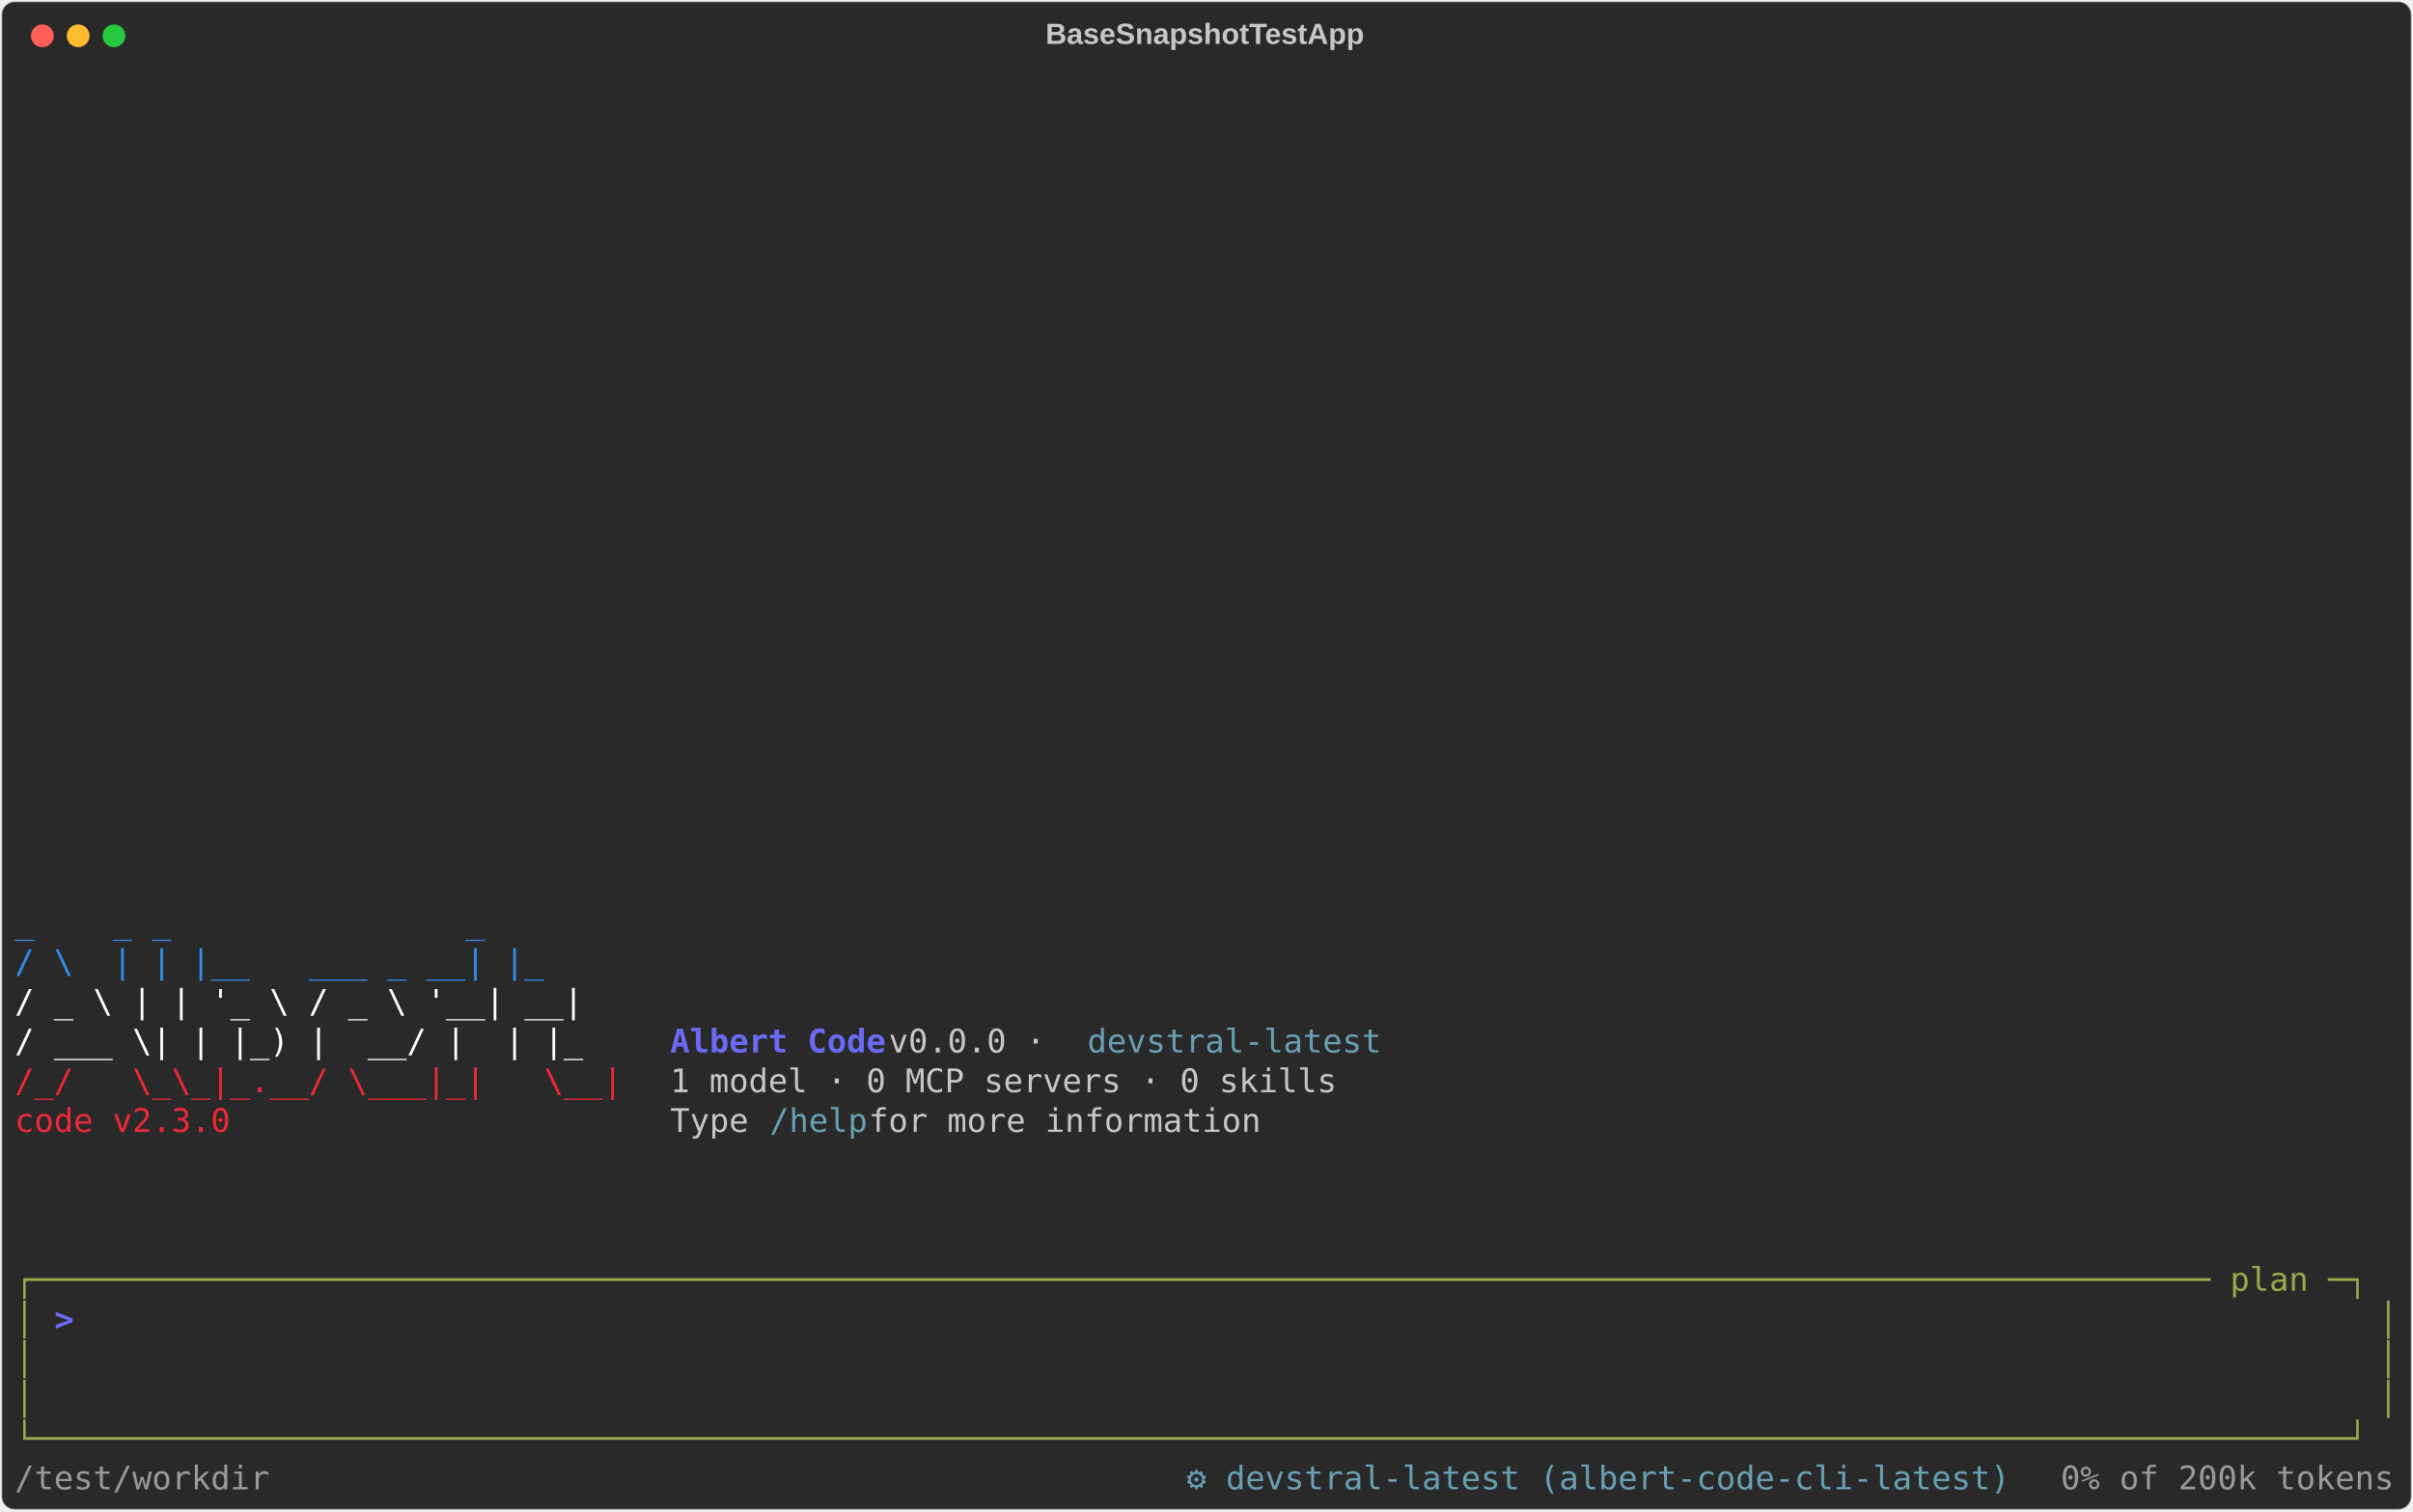
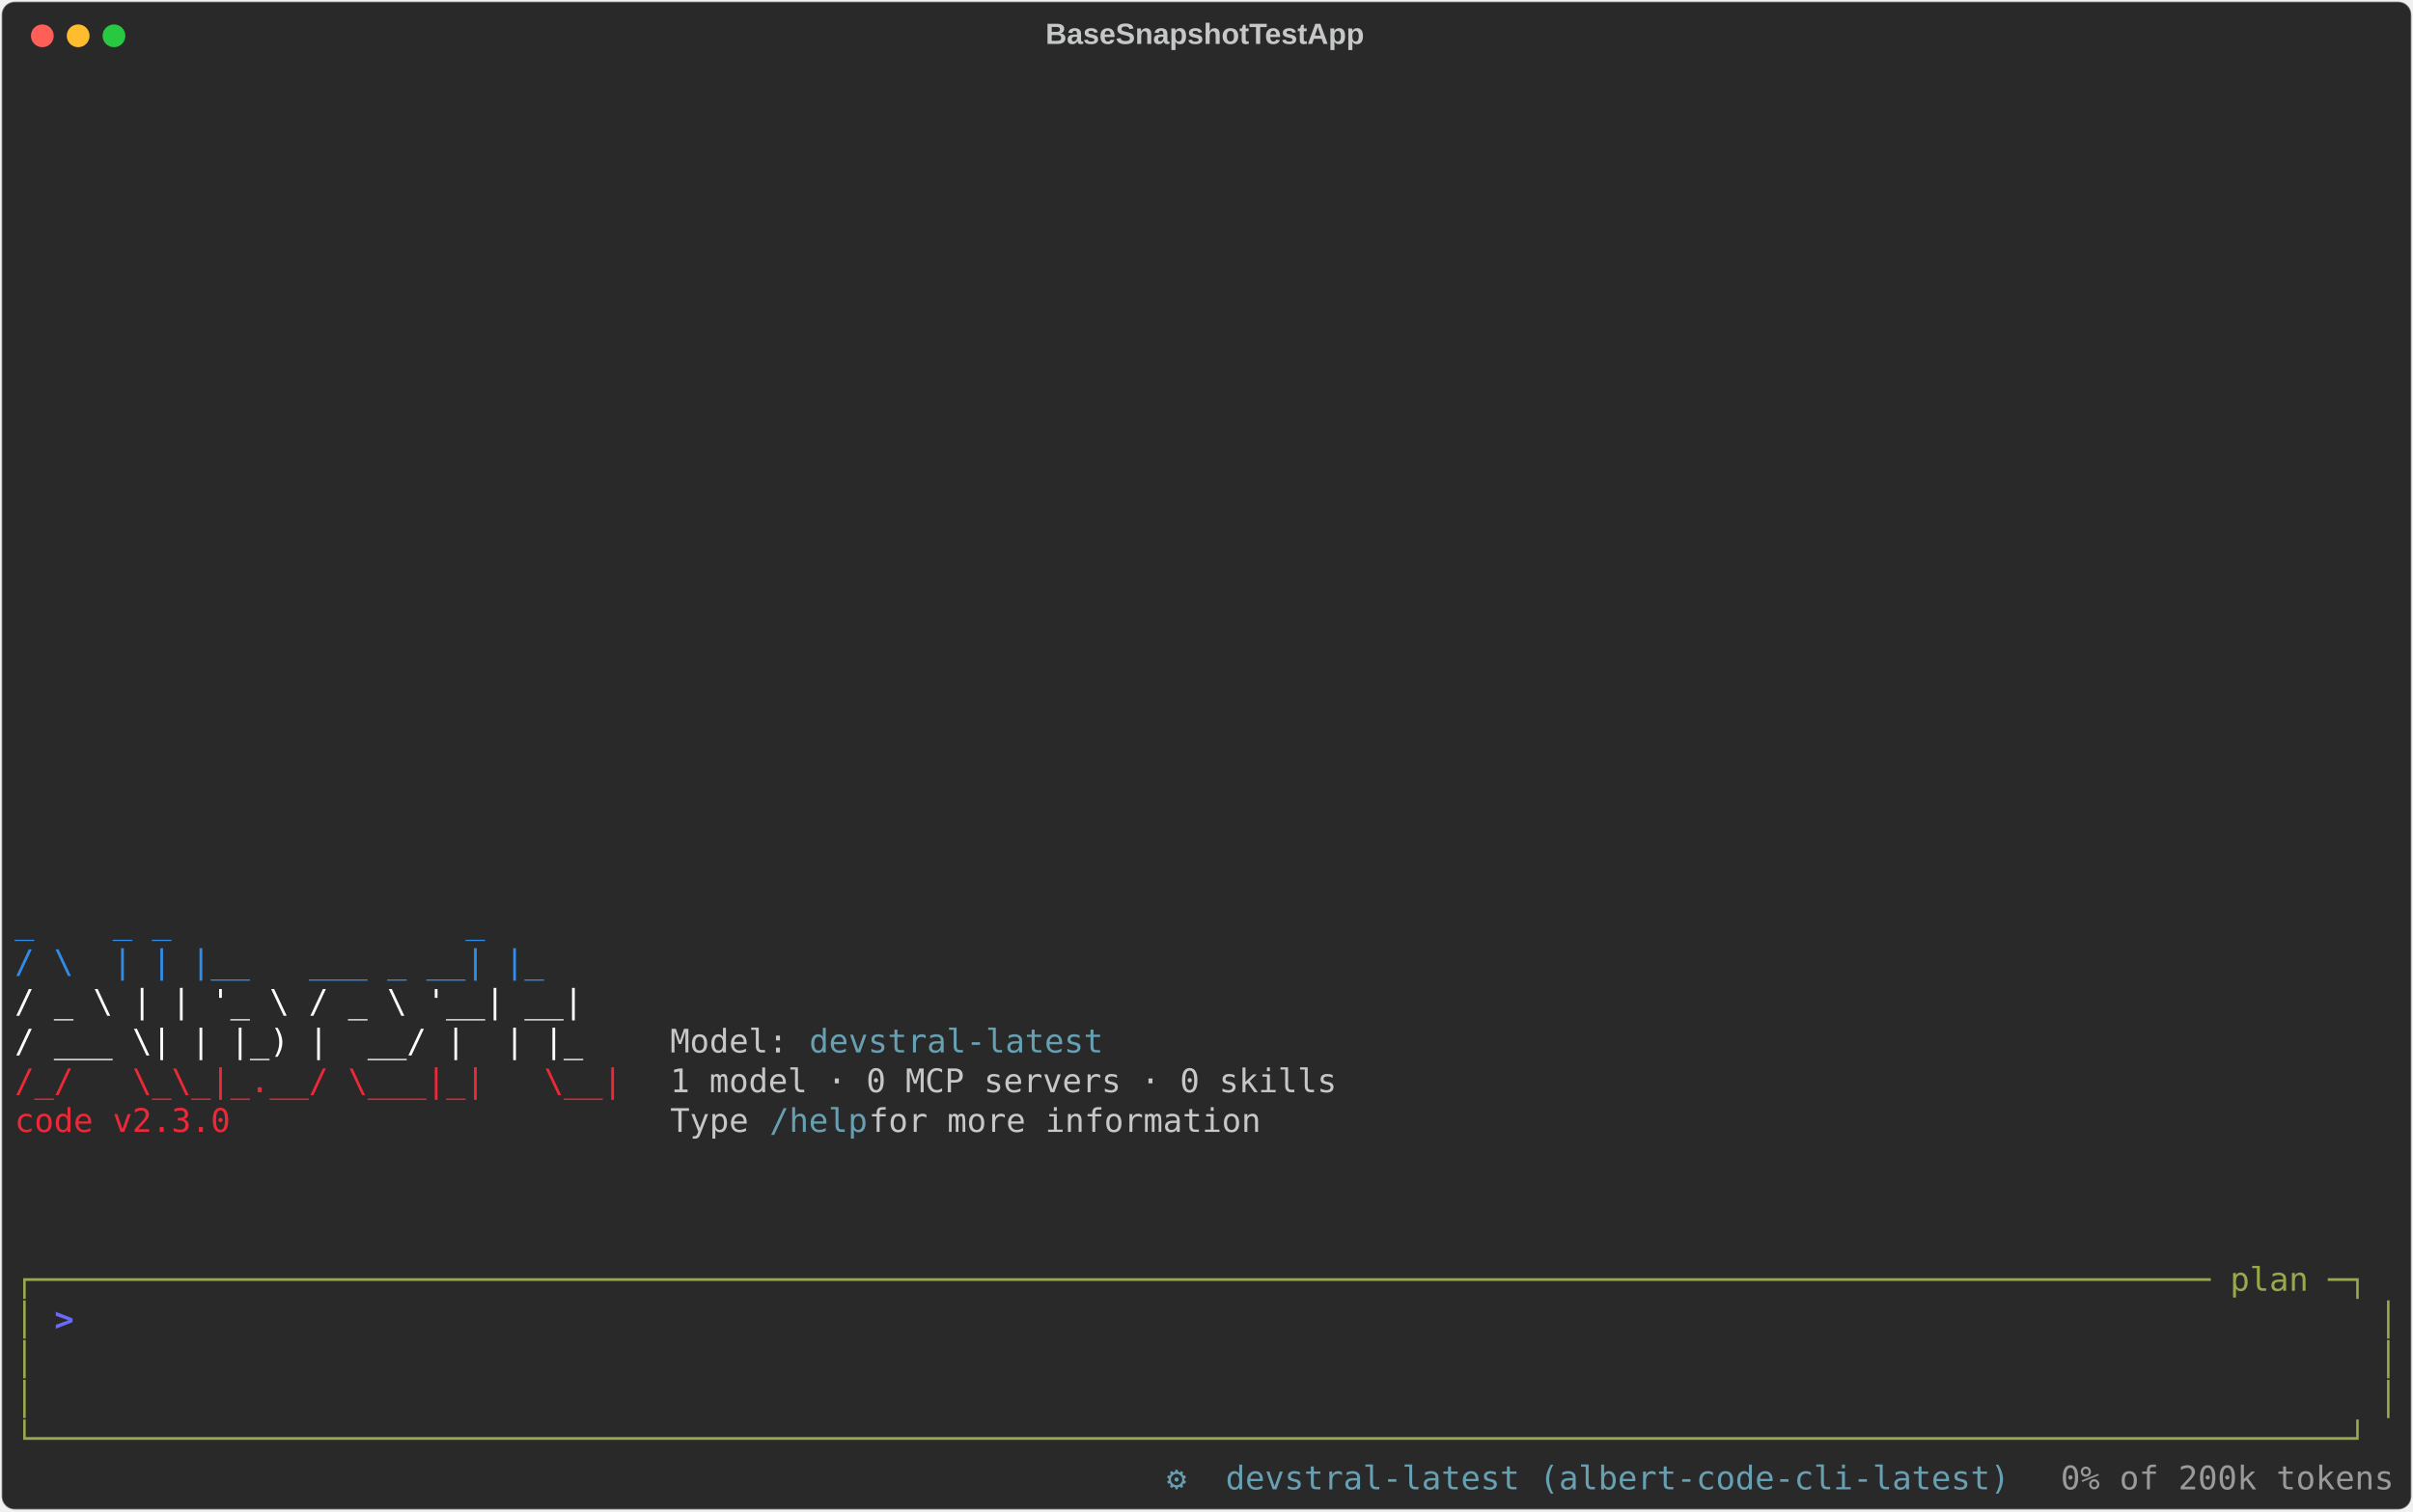
<svg xmlns="http://www.w3.org/2000/svg" class="rich-terminal" viewBox="0 0 1482 928.4">
  <style>

    @font-face {
        font-family: "Fira Code";
        src: local("FiraCode-Regular"),
                url("https://cdnjs.cloudflare.com/ajax/libs/firacode/6.2.0/woff2/FiraCode-Regular.woff2") format("woff2"),
                url("https://cdnjs.cloudflare.com/ajax/libs/firacode/6.2.0/woff/FiraCode-Regular.woff") format("woff");
        font-style: normal;
        font-weight: 400;
    }
    @font-face {
        font-family: "Fira Code";
        src: local("FiraCode-Bold"),
                url("https://cdnjs.cloudflare.com/ajax/libs/firacode/6.2.0/woff2/FiraCode-Bold.woff2") format("woff2"),
                url("https://cdnjs.cloudflare.com/ajax/libs/firacode/6.2.0/woff/FiraCode-Bold.woff") format("woff");
        font-style: bold;
        font-weight: 700;
    }

    .terminal-matrix {
        font-family: Fira Code, monospace;
        font-size: 20px;
        line-height: 24.4px;
        font-variant-east-asian: full-width;
    }

    .terminal-title {
        font-size: 18px;
        font-weight: bold;
        font-family: arial;
    }

    .terminal-r1 { fill: #c5c8c6 }
.terminal-r2 { fill: #318ce7 }
.terminal-r3 { fill: #ffffff }
- .terminal-r4 { fill: #6a6af4;font-weight: bold }
- .terminal-r5 { fill: #68a0b3 }
- .terminal-r6 { fill: #ed2939 }
- .terminal-r7 { fill: #98a84b }
+ .terminal-r4 { fill: #68a0b3 }
+ .terminal-r5 { fill: #ed2939 }
+ .terminal-r6 { fill: #98a84b }
+ .terminal-r7 { fill: #6a6af4;font-weight: bold }
.terminal-r8 { fill: #9a9b99 }
    </style>
  <defs>
    <clipPath id="terminal-clip-terminal">
      <rect x="0" y="0" width="1463.0" height="877.4" />
    </clipPath>
    <clipPath id="terminal-line-0">
      <rect x="0" y="1.5" width="1464" height="24.65" />
    </clipPath>
    <clipPath id="terminal-line-1">
      <rect x="0" y="25.9" width="1464" height="24.65" />
    </clipPath>
    <clipPath id="terminal-line-2">
      <rect x="0" y="50.3" width="1464" height="24.65" />
    </clipPath>
    <clipPath id="terminal-line-3">
      <rect x="0" y="74.7" width="1464" height="24.65" />
    </clipPath>
    <clipPath id="terminal-line-4">
      <rect x="0" y="99.1" width="1464" height="24.65" />
    </clipPath>
    <clipPath id="terminal-line-5">
      <rect x="0" y="123.5" width="1464" height="24.65" />
    </clipPath>
    <clipPath id="terminal-line-6">
      <rect x="0" y="147.9" width="1464" height="24.65" />
    </clipPath>
    <clipPath id="terminal-line-7">
      <rect x="0" y="172.3" width="1464" height="24.65" />
    </clipPath>
    <clipPath id="terminal-line-8">
      <rect x="0" y="196.7" width="1464" height="24.65" />
    </clipPath>
    <clipPath id="terminal-line-9">
      <rect x="0" y="221.1" width="1464" height="24.65" />
    </clipPath>
    <clipPath id="terminal-line-10">
      <rect x="0" y="245.5" width="1464" height="24.65" />
    </clipPath>
    <clipPath id="terminal-line-11">
      <rect x="0" y="269.9" width="1464" height="24.65" />
    </clipPath>
    <clipPath id="terminal-line-12">
      <rect x="0" y="294.3" width="1464" height="24.65" />
    </clipPath>
    <clipPath id="terminal-line-13">
      <rect x="0" y="318.7" width="1464" height="24.65" />
    </clipPath>
    <clipPath id="terminal-line-14">
      <rect x="0" y="343.1" width="1464" height="24.65" />
    </clipPath>
    <clipPath id="terminal-line-15">
      <rect x="0" y="367.5" width="1464" height="24.65" />
    </clipPath>
    <clipPath id="terminal-line-16">
      <rect x="0" y="391.9" width="1464" height="24.65" />
    </clipPath>
    <clipPath id="terminal-line-17">
      <rect x="0" y="416.3" width="1464" height="24.65" />
    </clipPath>
    <clipPath id="terminal-line-18">
      <rect x="0" y="440.7" width="1464" height="24.65" />
    </clipPath>
    <clipPath id="terminal-line-19">
      <rect x="0" y="465.1" width="1464" height="24.65" />
    </clipPath>
    <clipPath id="terminal-line-20">
      <rect x="0" y="489.5" width="1464" height="24.65" />
    </clipPath>
    <clipPath id="terminal-line-21">
      <rect x="0" y="513.9" width="1464" height="24.65" />
    </clipPath>
    <clipPath id="terminal-line-22">
      <rect x="0" y="538.3" width="1464" height="24.65" />
    </clipPath>
    <clipPath id="terminal-line-23">
      <rect x="0" y="562.7" width="1464" height="24.65" />
    </clipPath>
    <clipPath id="terminal-line-24">
      <rect x="0" y="587.1" width="1464" height="24.65" />
    </clipPath>
    <clipPath id="terminal-line-25">
      <rect x="0" y="611.5" width="1464" height="24.65" />
    </clipPath>
    <clipPath id="terminal-line-26">
      <rect x="0" y="635.9" width="1464" height="24.65" />
    </clipPath>
    <clipPath id="terminal-line-27">
      <rect x="0" y="660.3" width="1464" height="24.65" />
    </clipPath>
    <clipPath id="terminal-line-28">
      <rect x="0" y="684.7" width="1464" height="24.65" />
    </clipPath>
    <clipPath id="terminal-line-29">
      <rect x="0" y="709.1" width="1464" height="24.65" />
    </clipPath>
    <clipPath id="terminal-line-30">
      <rect x="0" y="733.5" width="1464" height="24.65" />
    </clipPath>
    <clipPath id="terminal-line-31">
      <rect x="0" y="757.9" width="1464" height="24.65" />
    </clipPath>
    <clipPath id="terminal-line-32">
      <rect x="0" y="782.3" width="1464" height="24.65" />
    </clipPath>
    <clipPath id="terminal-line-33">
      <rect x="0" y="806.7" width="1464" height="24.65" />
    </clipPath>
    <clipPath id="terminal-line-34">
      <rect x="0" y="831.1" width="1464" height="24.65" />
    </clipPath>
  </defs>
  <rect fill="#292929" stroke="rgba(255,255,255,0.35)" stroke-width="1" x="1" y="1" width="1480" height="926.4" rx="8" />
  <text class="terminal-title" fill="#c5c8c6" text-anchor="middle" x="740" y="27">BaseSnapshotTestApp</text>
  <g transform="translate(26,22)">
    <circle cx="0" cy="0" r="7" fill="#ff5f57" />
    <circle cx="22" cy="0" r="7" fill="#febc2e" />
    <circle cx="44" cy="0" r="7" fill="#28c840" />
  </g>
  <g transform="translate(9, 41)" clip-path="url(#terminal-clip-terminal)">
    <g class="terminal-matrix">
      <text class="terminal-r1" x="1464" y="20" textLength="12.2" clip-path="url(#terminal-line-0)">
</text>
      <text class="terminal-r1" x="1464" y="44.4" textLength="12.2" clip-path="url(#terminal-line-1)">
</text>
      <text class="terminal-r1" x="1464" y="68.8" textLength="12.2" clip-path="url(#terminal-line-2)">
</text>
      <text class="terminal-r1" x="1464" y="93.2" textLength="12.2" clip-path="url(#terminal-line-3)">
</text>
      <text class="terminal-r1" x="1464" y="117.6" textLength="12.2" clip-path="url(#terminal-line-4)">
</text>
      <text class="terminal-r1" x="1464" y="142" textLength="12.2" clip-path="url(#terminal-line-5)">
</text>
      <text class="terminal-r1" x="1464" y="166.4" textLength="12.2" clip-path="url(#terminal-line-6)">
</text>
      <text class="terminal-r1" x="1464" y="190.8" textLength="12.2" clip-path="url(#terminal-line-7)">
</text>
      <text class="terminal-r1" x="1464" y="215.2" textLength="12.2" clip-path="url(#terminal-line-8)">
</text>
      <text class="terminal-r1" x="1464" y="239.6" textLength="12.2" clip-path="url(#terminal-line-9)">
</text>
      <text class="terminal-r1" x="1464" y="264" textLength="12.2" clip-path="url(#terminal-line-10)">
</text>
      <text class="terminal-r1" x="1464" y="288.4" textLength="12.2" clip-path="url(#terminal-line-11)">
</text>
      <text class="terminal-r1" x="1464" y="312.8" textLength="12.2" clip-path="url(#terminal-line-12)">
</text>
      <text class="terminal-r1" x="1464" y="337.2" textLength="12.2" clip-path="url(#terminal-line-13)">
</text>
      <text class="terminal-r1" x="1464" y="361.6" textLength="12.2" clip-path="url(#terminal-line-14)">
</text>
      <text class="terminal-r1" x="1464" y="386" textLength="12.2" clip-path="url(#terminal-line-15)">
</text>
      <text class="terminal-r1" x="1464" y="410.4" textLength="12.2" clip-path="url(#terminal-line-16)">
</text>
      <text class="terminal-r1" x="1464" y="434.8" textLength="12.2" clip-path="url(#terminal-line-17)">
</text>
      <text class="terminal-r1" x="1464" y="459.2" textLength="12.2" clip-path="url(#terminal-line-18)">
</text>
      <text class="terminal-r1" x="1464" y="483.6" textLength="12.2" clip-path="url(#terminal-line-19)">
</text>
      <text class="terminal-r1" x="1464" y="508" textLength="12.2" clip-path="url(#terminal-line-20)">
</text>
      <text class="terminal-r2" x="0" y="532.4" textLength="378.2" clip-path="url(#terminal-line-21)">    _    _ _               _   </text>
      <text class="terminal-r1" x="1464" y="532.4" textLength="12.2" clip-path="url(#terminal-line-21)">
</text>
      <text class="terminal-r2" x="0" y="556.8" textLength="378.2" clip-path="url(#terminal-line-22)">   / \  | | |__   ___ _ __| |_ </text>
      <text class="terminal-r1" x="1464" y="556.8" textLength="12.2" clip-path="url(#terminal-line-22)">
</text>
      <text class="terminal-r3" x="0" y="581.2" textLength="378.2" clip-path="url(#terminal-line-23)">  / _ \ | | '_ \ / _ \ '__| __|</text>
      <text class="terminal-r1" x="1464" y="581.2" textLength="12.2" clip-path="url(#terminal-line-23)">
</text>
      <text class="terminal-r3" x="0" y="605.6" textLength="378.2" clip-path="url(#terminal-line-24)"> / ___ \| | |_) |  __/ |  | |_ </text>
-       <text class="terminal-r4" x="402.6" y="605.6" textLength="134.2" clip-path="url(#terminal-line-24)">Albert Code</text>
-       <text class="terminal-r1" x="536.8" y="605.6" textLength="122" clip-path="url(#terminal-line-24)"> v0.0.0 · </text>
-       <text class="terminal-r5" x="658.8" y="605.6" textLength="183" clip-path="url(#terminal-line-24)">devstral-latest</text>
+       <text class="terminal-r1" x="402.6" y="605.6" textLength="85.4" clip-path="url(#terminal-line-24)">Model: </text>
+       <text class="terminal-r4" x="488" y="605.6" textLength="183" clip-path="url(#terminal-line-24)">devstral-latest</text>
      <text class="terminal-r1" x="1464" y="605.6" textLength="12.2" clip-path="url(#terminal-line-24)">
</text>
-       <text class="terminal-r6" x="0" y="630" textLength="378.2" clip-path="url(#terminal-line-25)">/_/   \_\_|_.__/ \___|_|   \__|</text>
+       <text class="terminal-r5" x="0" y="630" textLength="378.2" clip-path="url(#terminal-line-25)">/_/   \_\_|_.__/ \___|_|   \__|</text>
      <text class="terminal-r1" x="402.6" y="630" textLength="414.8" clip-path="url(#terminal-line-25)">1 model · 0 MCP servers · 0 skills</text>
      <text class="terminal-r1" x="1464" y="630" textLength="12.2" clip-path="url(#terminal-line-25)">
</text>
-       <text class="terminal-r6" x="0" y="654.4" textLength="353.8" clip-path="url(#terminal-line-26)">                  code v2.3.0</text>
+       <text class="terminal-r5" x="0" y="654.4" textLength="353.8" clip-path="url(#terminal-line-26)">                  code v2.3.0</text>
      <text class="terminal-r1" x="402.6" y="654.4" textLength="61" clip-path="url(#terminal-line-26)">Type </text>
-       <text class="terminal-r5" x="463.6" y="654.4" textLength="61" clip-path="url(#terminal-line-26)">/help</text>
+       <text class="terminal-r4" x="463.6" y="654.4" textLength="61" clip-path="url(#terminal-line-26)">/help</text>
      <text class="terminal-r1" x="524.6" y="654.4" textLength="256.2" clip-path="url(#terminal-line-26)"> for more information</text>
      <text class="terminal-r1" x="1464" y="654.4" textLength="12.2" clip-path="url(#terminal-line-26)">
</text>
      <text class="terminal-r1" x="1464" y="678.8" textLength="12.2" clip-path="url(#terminal-line-27)">
</text>
      <text class="terminal-r1" x="1464" y="703.2" textLength="12.2" clip-path="url(#terminal-line-28)">
</text>
      <text class="terminal-r1" x="1464" y="727.6" textLength="12.2" clip-path="url(#terminal-line-29)">
</text>
-       <text class="terminal-r7" x="0" y="752" textLength="1464" clip-path="url(#terminal-line-30)">┌─────────────────────────────────────────────────────────────────────────────────────────────────────────────── plan ─┐</text>
+       <text class="terminal-r6" x="0" y="752" textLength="1464" clip-path="url(#terminal-line-30)">┌─────────────────────────────────────────────────────────────────────────────────────────────────────────────── plan ─┐</text>
      <text class="terminal-r1" x="1464" y="752" textLength="12.2" clip-path="url(#terminal-line-30)">
</text>
-       <text class="terminal-r7" x="0" y="776.4" textLength="12.2" clip-path="url(#terminal-line-31)">│</text>
-       <text class="terminal-r4" x="24.4" y="776.4" textLength="12.2" clip-path="url(#terminal-line-31)">&gt;</text>
-       <text class="terminal-r7" x="1451.8" y="776.4" textLength="12.2" clip-path="url(#terminal-line-31)">│</text>
+       <text class="terminal-r6" x="0" y="776.4" textLength="12.2" clip-path="url(#terminal-line-31)">│</text>
+       <text class="terminal-r7" x="24.4" y="776.4" textLength="12.2" clip-path="url(#terminal-line-31)">&gt;</text>
+       <text class="terminal-r6" x="1451.8" y="776.4" textLength="12.2" clip-path="url(#terminal-line-31)">│</text>
      <text class="terminal-r1" x="1464" y="776.4" textLength="12.2" clip-path="url(#terminal-line-31)">
</text>
-       <text class="terminal-r7" x="0" y="800.8" textLength="12.2" clip-path="url(#terminal-line-32)">│</text>
-       <text class="terminal-r7" x="1451.8" y="800.8" textLength="12.2" clip-path="url(#terminal-line-32)">│</text>
+       <text class="terminal-r6" x="0" y="800.8" textLength="12.2" clip-path="url(#terminal-line-32)">│</text>
+       <text class="terminal-r6" x="1451.8" y="800.8" textLength="12.2" clip-path="url(#terminal-line-32)">│</text>
      <text class="terminal-r1" x="1464" y="800.8" textLength="12.2" clip-path="url(#terminal-line-32)">
</text>
-       <text class="terminal-r7" x="0" y="825.2" textLength="12.2" clip-path="url(#terminal-line-33)">│</text>
-       <text class="terminal-r7" x="1451.8" y="825.2" textLength="12.2" clip-path="url(#terminal-line-33)">│</text>
+       <text class="terminal-r6" x="0" y="825.2" textLength="12.2" clip-path="url(#terminal-line-33)">│</text>
+       <text class="terminal-r6" x="1451.8" y="825.2" textLength="12.2" clip-path="url(#terminal-line-33)">│</text>
      <text class="terminal-r1" x="1464" y="825.2" textLength="12.2" clip-path="url(#terminal-line-33)">
</text>
-       <text class="terminal-r7" x="0" y="849.6" textLength="1464" clip-path="url(#terminal-line-34)">└──────────────────────────────────────────────────────────────────────────────────────────────────────────────────────┘</text>
+       <text class="terminal-r6" x="0" y="849.6" textLength="1464" clip-path="url(#terminal-line-34)">└──────────────────────────────────────────────────────────────────────────────────────────────────────────────────────┘</text>
      <text class="terminal-r1" x="1464" y="849.6" textLength="12.2" clip-path="url(#terminal-line-34)">
</text>
-       <text class="terminal-r8" x="0" y="874" textLength="158.6" clip-path="url(#terminal-line-35)">/test/workdir</text>
-       <text class="terminal-r5" x="719.8" y="874" textLength="512.4" clip-path="url(#terminal-line-35)">⚙ devstral-latest (albert-code-cli-latest)</text>
+       <text class="terminal-r4" x="707.6" y="874" textLength="524.6" clip-path="url(#terminal-line-35)">⚙  devstral-latest (albert-code-cli-latest)</text>
      <text class="terminal-r8" x="1256.6" y="874" textLength="207.4" clip-path="url(#terminal-line-35)">0% of 200k tokens</text>
    </g>
  </g>
</svg>
